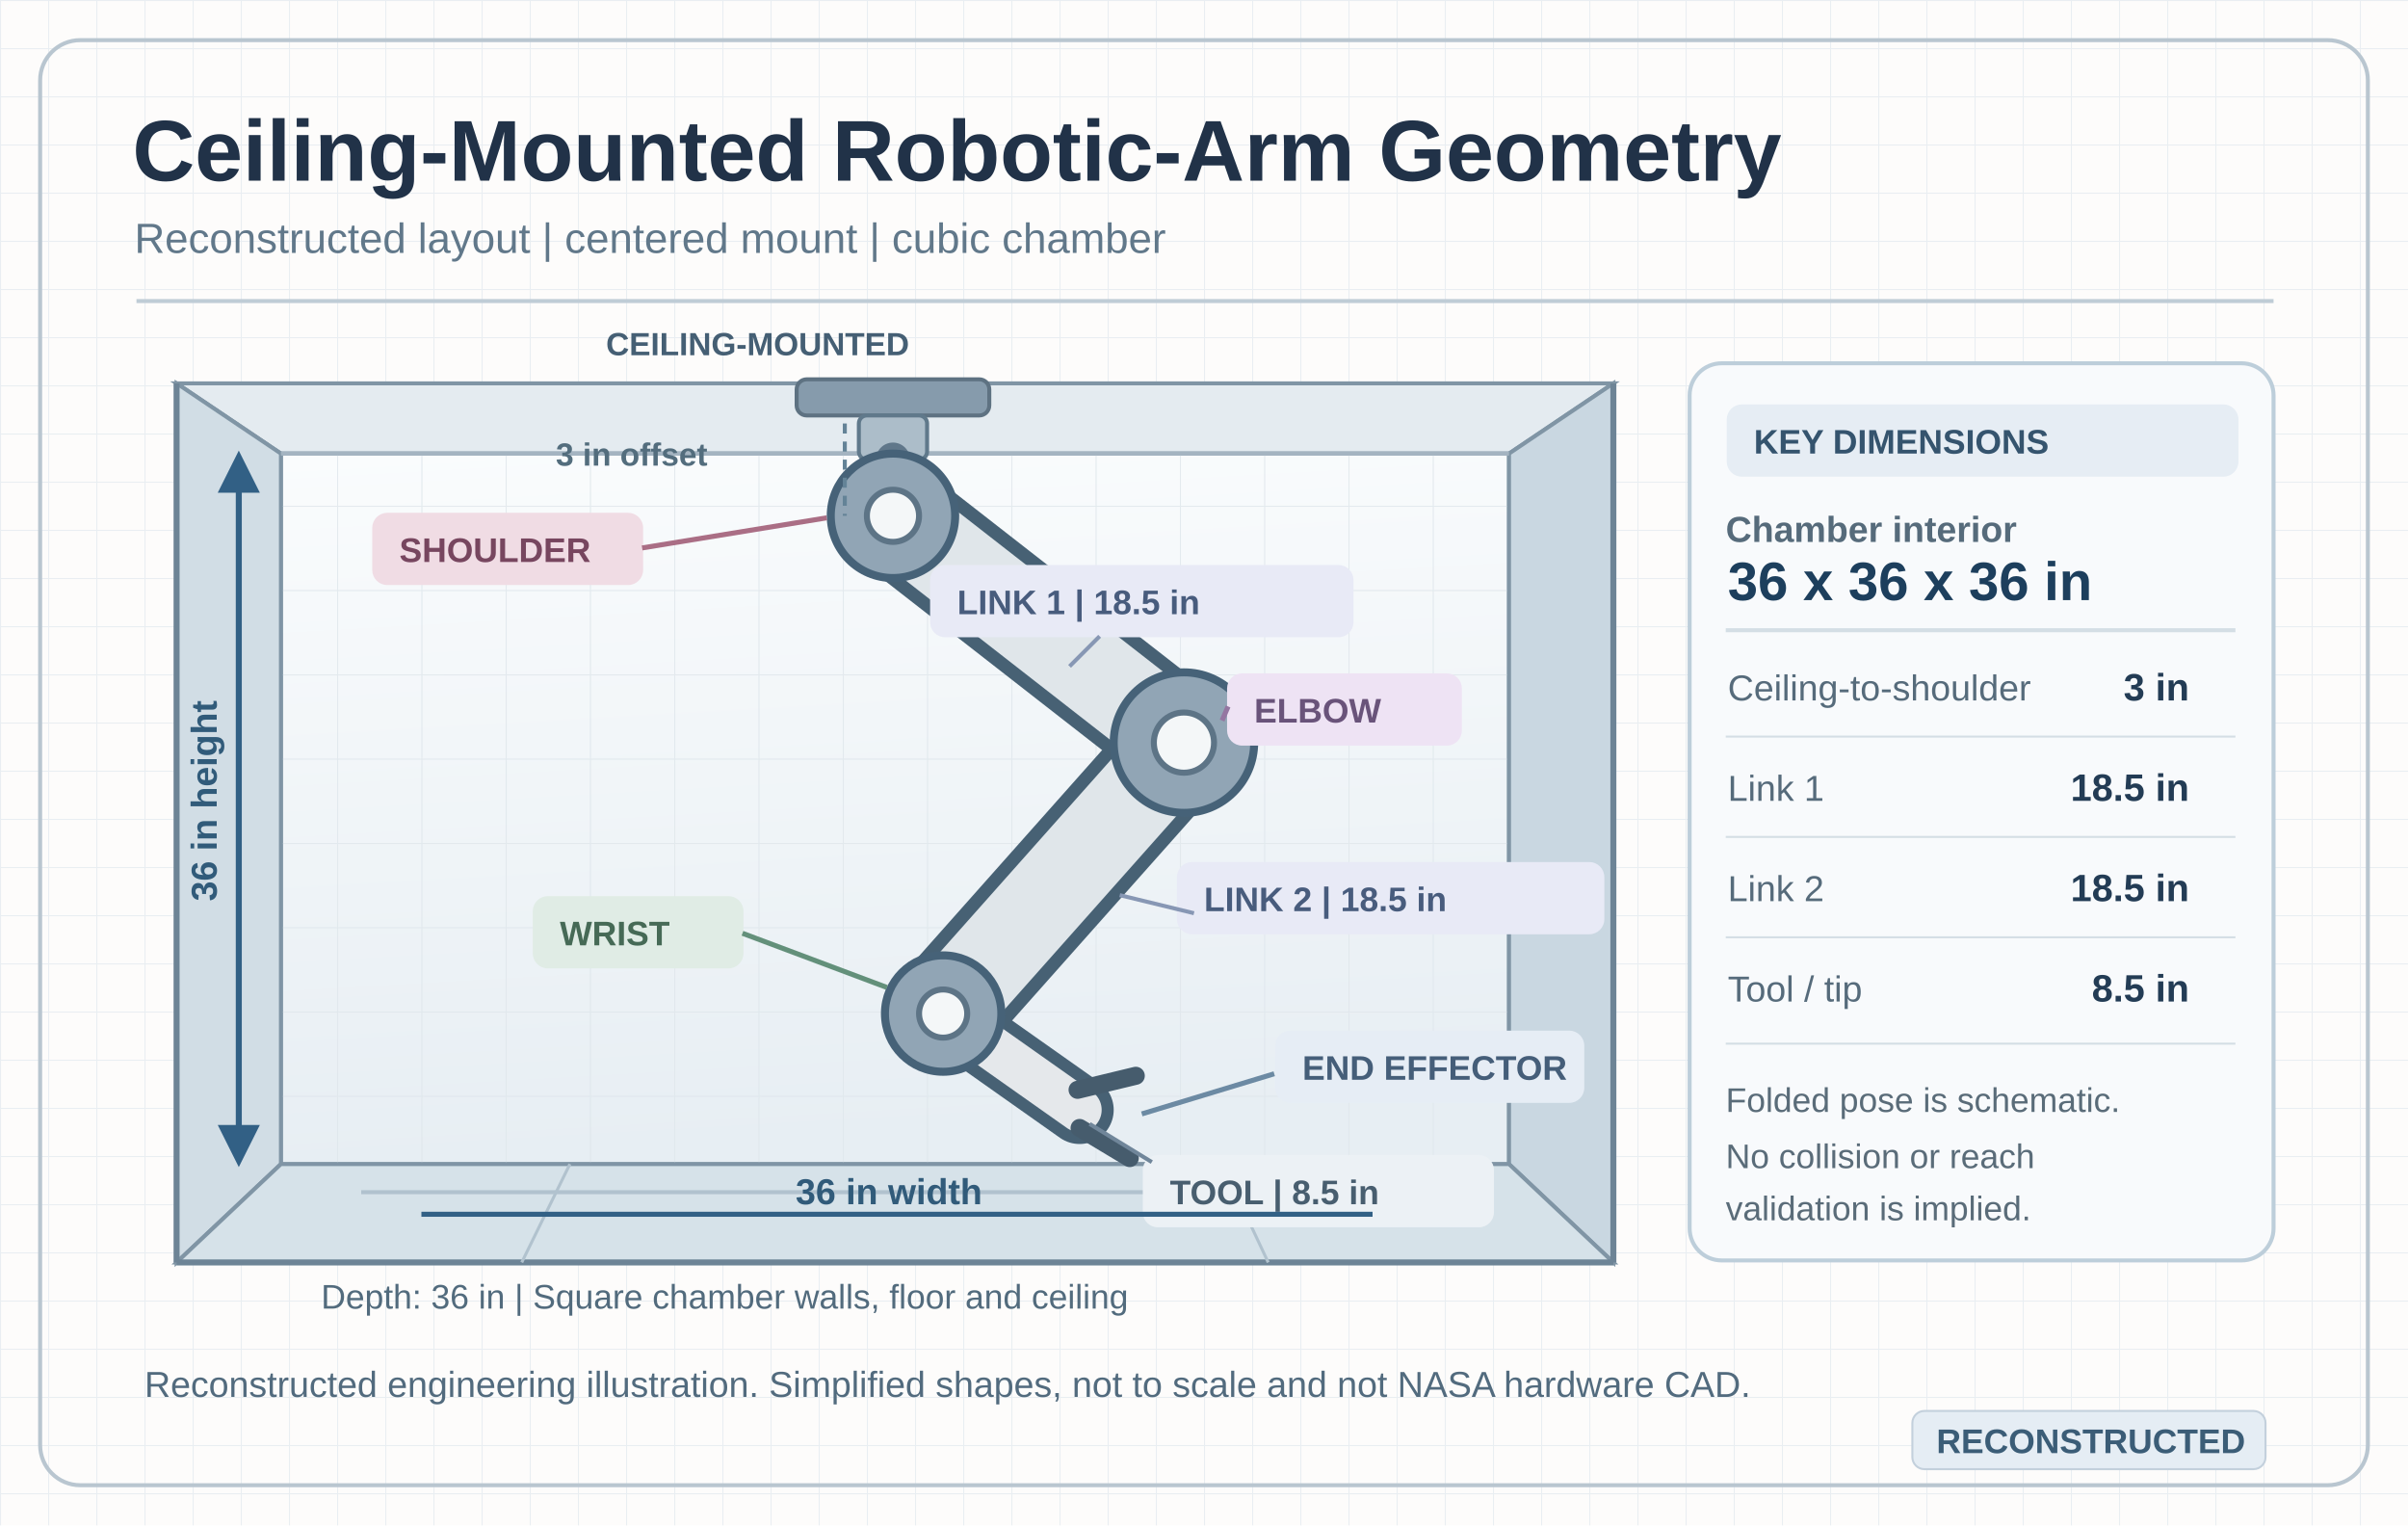
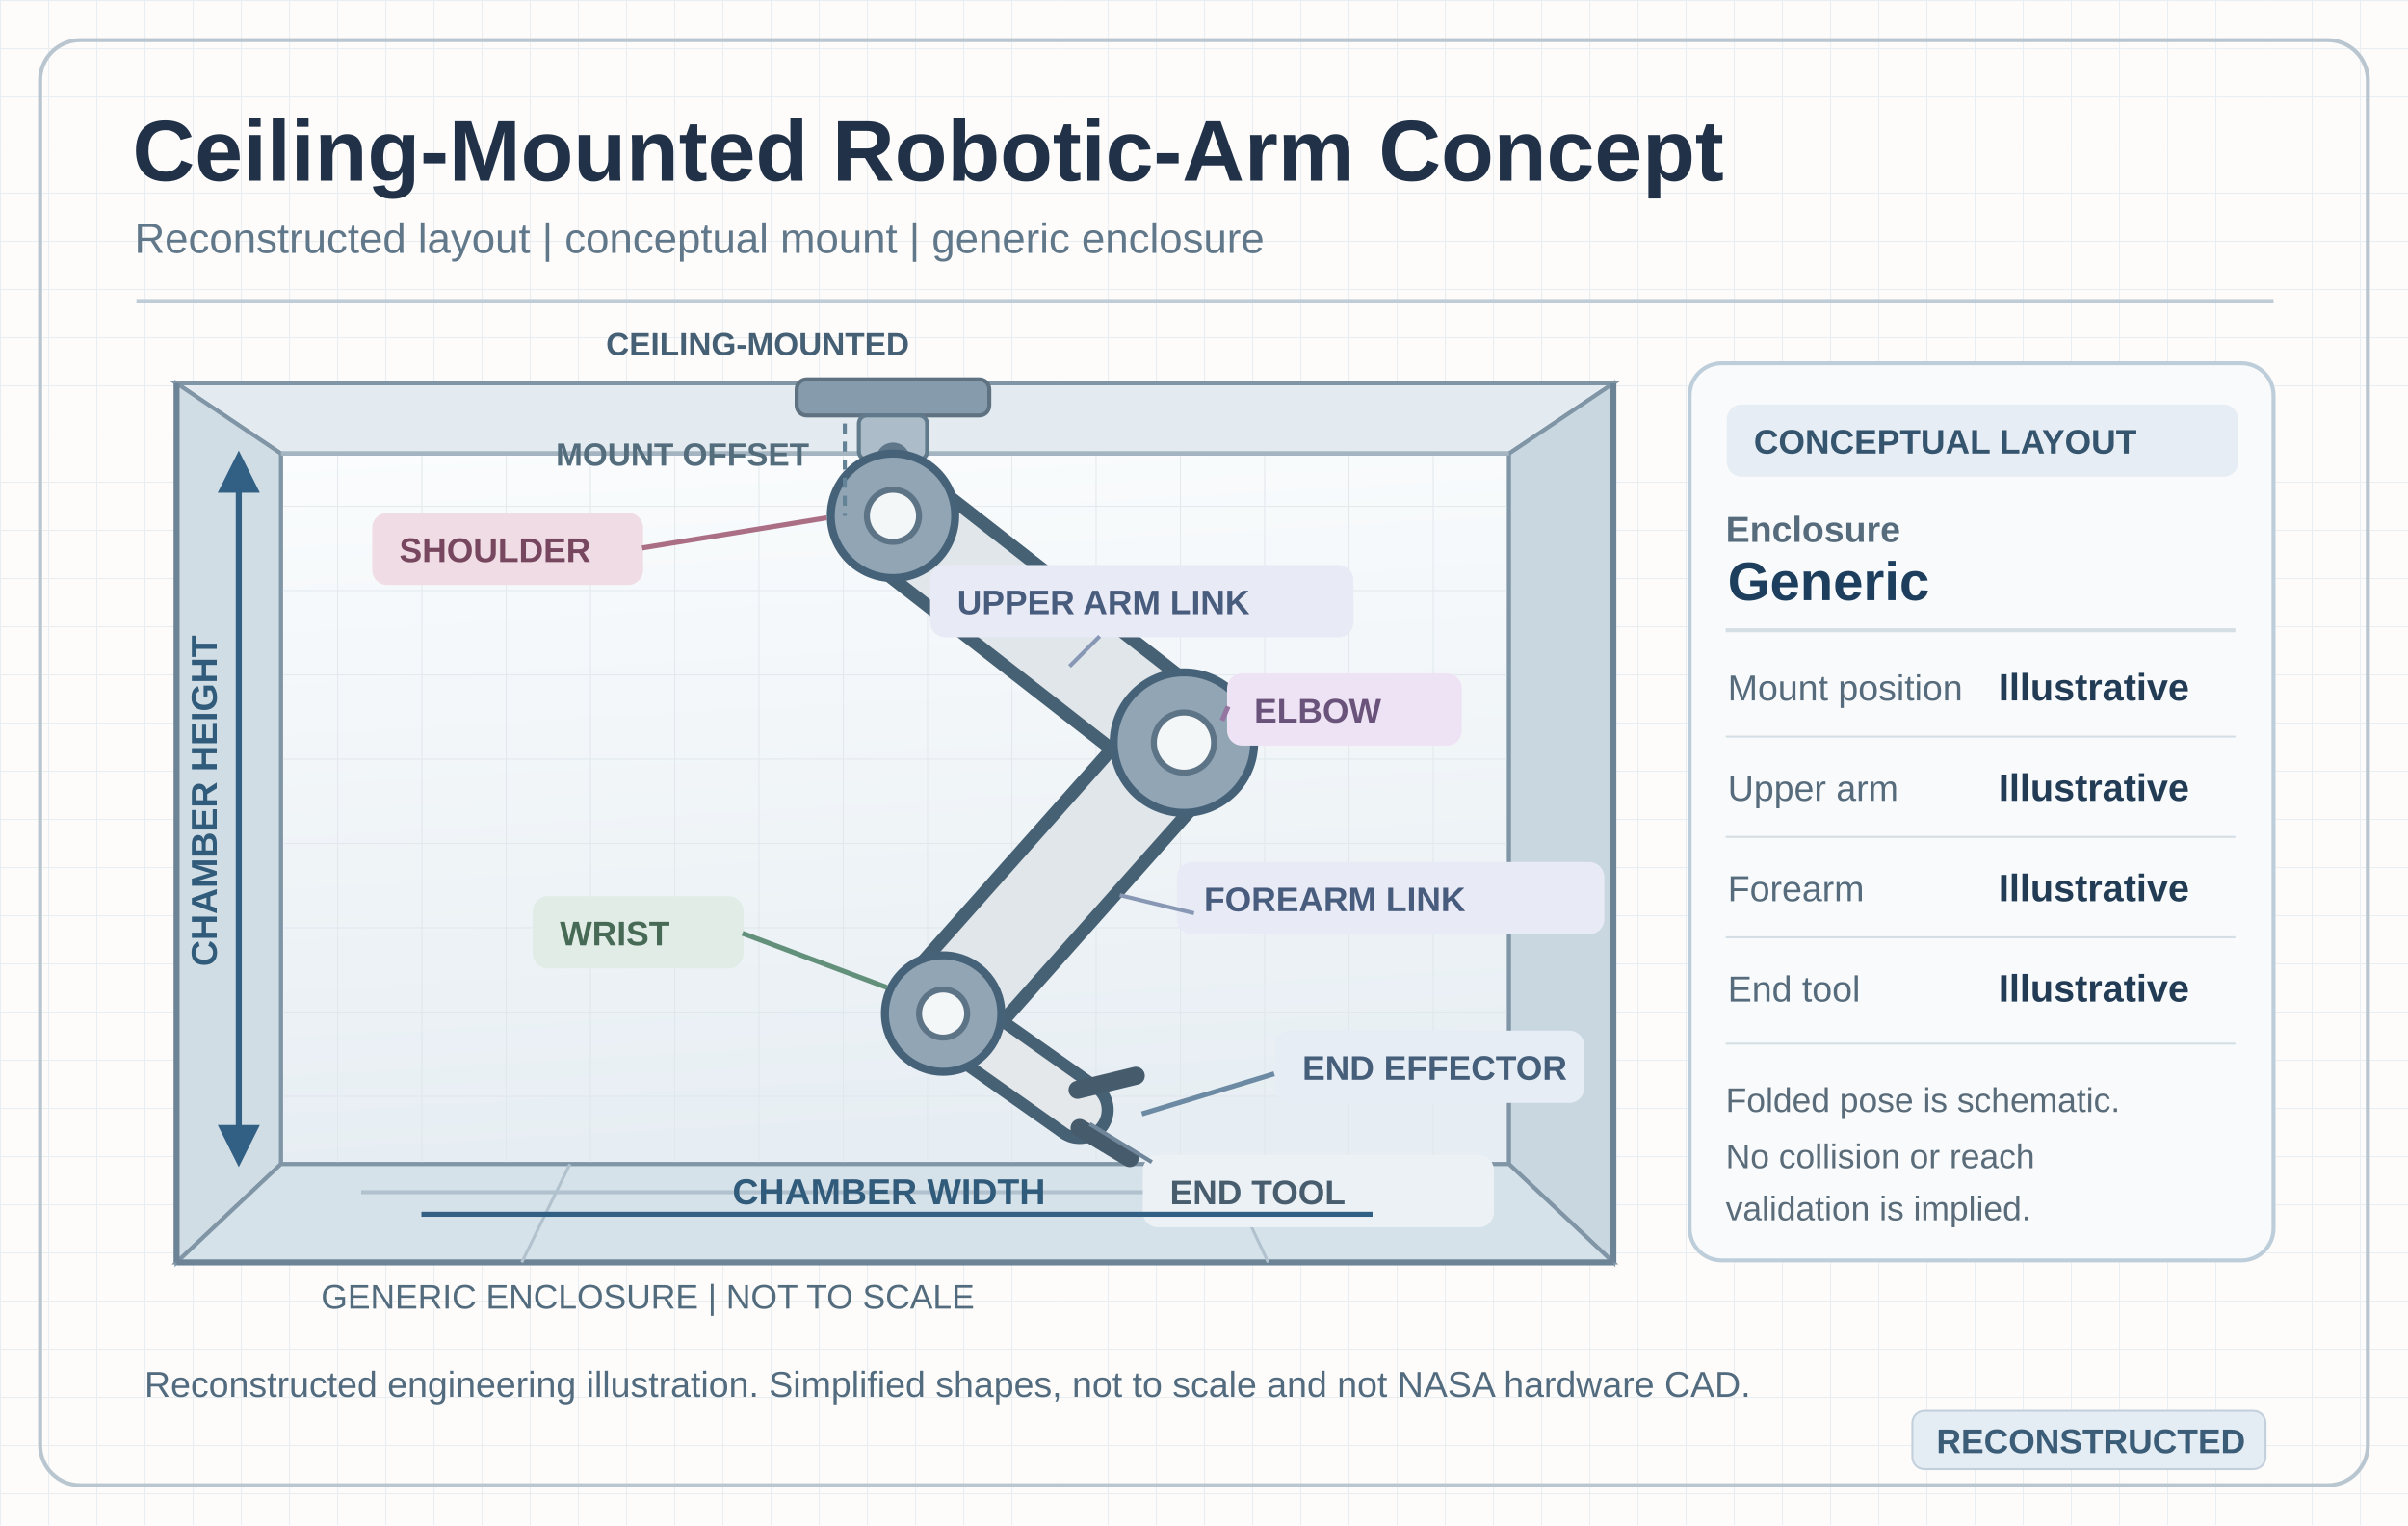
<svg xmlns="http://www.w3.org/2000/svg" width="1200" height="760" viewBox="0 0 1200 760" role="img" aria-labelledby="fig1-title fig1-desc">
  <defs>
    <pattern id="minor-grid" width="24" height="24" patternUnits="userSpaceOnUse">
      <path d="M24 0H0V24" fill="none" stroke="#e9eef2" stroke-width="1" />
    </pattern>
    <pattern id="chamber-grid" width="42" height="42" patternUnits="userSpaceOnUse">
      <path d="M42 0H0V42" fill="none" stroke="#dee6eb" stroke-width="1" />
    </pattern>
    <linearGradient id="back" x1="0" x2="0.1" y1="0" y2="1">
      <stop offset="0" stop-color="#fafcfd" />
      <stop offset="1" stop-color="#e7eef3" />
    </linearGradient>
    <marker id="arrow" markerWidth="7" markerHeight="7" refX="3.5" refY="3.5" orient="auto-start-reverse">
      <path d="M0 0L7 3.5L0 7Z" fill="#326085" />
    </marker>
  </defs>
  <rect width="1200" height="760" fill="#fdfcfb" />
  <rect width="1200" height="760" fill="url(#minor-grid)" />
  <rect x="20" y="20" width="1160" height="720" rx="20" fill="none" stroke="#b9c6d0" stroke-width="2" />
-   <text x="66" y="90" font-family="Arial,Helvetica,sans-serif" font-size="43" fill="#213248" font-weight="700">Ceiling-Mounted Robotic-Arm Geometry</text>
-   <text x="67" y="126" font-family="Arial,Helvetica,sans-serif" font-size="21" fill="#61788a" font-weight="500">Reconstructed layout | centered mount | cubic chamber</text>
+   <text x="66" y="90" font-family="Arial,Helvetica,sans-serif" font-size="43" fill="#213248" font-weight="700">Ceiling-Mounted Robotic-Arm Concept</text>
+   <text x="67" y="126" font-family="Arial,Helvetica,sans-serif" font-size="21" fill="#61788a" font-weight="500">Reconstructed layout | conceptual mount | generic enclosure</text>
  <line x1="68" y1="150" x2="1133" y2="150" stroke="#bfccd6" stroke-width="2" />
  <polygon points="88,191 804,191 752,226 140,226" fill="#e4ebf0" stroke="#8095a5" stroke-width="2" />
  <rect x="140" y="226" width="612" height="354" rx="0" fill="url(#back)" stroke="#91a5b3" stroke-width="2" />
  <rect x="140" y="226" width="612" height="354" fill="url(#chamber-grid)" opacity=".8" />
  <polygon points="88,191 140,226 140,580 88,629" fill="#d1dde5" stroke="#8095a5" stroke-width="2" />
  <polygon points="752,226 804,191 804,629 752,580" fill="#c9d7e1" stroke="#8095a5" stroke-width="2" />
  <polygon points="140,580 752,580 804,629 88,629" fill="#d6e2e9" stroke="#8095a5" stroke-width="2" />
  <line x1="88" y1="191" x2="88" y2="629" stroke="#6d8496" stroke-width="3" />
  <line x1="804" y1="191" x2="804" y2="629" stroke="#6d8496" stroke-width="3" />
  <line x1="88" y1="629" x2="804" y2="629" stroke="#6d8496" stroke-width="3" />
  <line x1="140" y1="226" x2="752" y2="226" stroke="#a4b4c1" stroke-width="2" />
  <line x1="180" y1="594" x2="718" y2="594" stroke="#b1c2ce" stroke-width="2" />
  <line x1="284" y1="580" x2="260" y2="629" stroke="#b1c2ce" stroke-width="1.5" />
  <line x1="609" y1="580" x2="632" y2="629" stroke="#b1c2ce" stroke-width="1.5" />
  <rect x="397" y="189" width="96" height="18" rx="5" fill="#869bac" stroke="#5e7282" stroke-width="2" />
  <rect x="428" y="207" width="34" height="22" rx="4" fill="#acbdc9" stroke="#60798b" stroke-width="2" />
  <line x1="445" y1="229" x2="445" y2="251" stroke="#60778a" stroke-width="17" stroke-linecap="round" />
  <line x1="445" y1="257" x2="590" y2="370" stroke="#476174" stroke-width="56" stroke-linecap="round" />
  <line x1="445" y1="257" x2="590" y2="370" stroke="#e0e6ea" stroke-width="43" stroke-linecap="round" />
  <line x1="590" y1="370" x2="470" y2="505" stroke="#476174" stroke-width="56" stroke-linecap="round" />
  <line x1="590" y1="370" x2="470" y2="505" stroke="#e0e6ea" stroke-width="43" stroke-linecap="round" />
  <line x1="470" y1="505" x2="538" y2="553" stroke="#476174" stroke-width="34" stroke-linecap="round" />
  <line x1="470" y1="505" x2="538" y2="553" stroke="#e5e8eb" stroke-width="22" stroke-linecap="round" />
  <path d="M537 543L566 536 M538 562L563 577" fill="none" stroke="#465c6d" stroke-width="9" stroke-linecap="round" />
  <circle cx="445" cy="257" r="31" fill="#91a5b5" stroke="#466278" stroke-width="4" />
  <circle cx="445" cy="257" r="13" fill="#f4f7f8" stroke="#5d7486" stroke-width="3" />
  <circle cx="590" cy="370" r="35" fill="#91a5b5" stroke="#466278" stroke-width="4" />
  <circle cx="590" cy="370" r="15" fill="#f4f7f8" stroke="#5d7486" stroke-width="3" />
  <circle cx="470" cy="505" r="29" fill="#91a5b5" stroke="#466278" stroke-width="4" />
  <circle cx="470" cy="505" r="12" fill="#f4f7f8" stroke="#5d7486" stroke-width="3" />
  <rect x="186" y="256" width="134" height="35" rx="7" fill="#f0dce4" stroke="#f0dce4" stroke-width="1" />
  <text x="199" y="280" font-family="Arial,Helvetica,sans-serif" font-size="17" fill="#77465f" font-weight="700">SHOULDER</text>
  <line x1="320" y1="273" x2="412" y2="258" stroke="#aa6e85" stroke-width="2.5" />
  <rect x="612" y="336" width="116" height="35" rx="7" fill="#eee3f4" stroke="#eee3f4" stroke-width="1" />
  <text x="625" y="360" font-family="Arial,Helvetica,sans-serif" font-size="17" fill="#69537a" font-weight="700">ELBOW</text>
  <line x1="612" y1="352" x2="609" y2="359" stroke="#9476a1" stroke-width="2.5" />
  <rect x="266" y="447" width="104" height="35" rx="7" fill="#e0ece5" stroke="#e0ece5" stroke-width="1" />
  <text x="279" y="471" font-family="Arial,Helvetica,sans-serif" font-size="17" fill="#466a56" font-weight="700">WRIST</text>
  <line x1="370" y1="465" x2="442" y2="492" stroke="#63907a" stroke-width="2.5" />
  <rect x="636" y="514" width="153" height="35" rx="7" fill="#e6edf5" stroke="#e6edf5" stroke-width="1" />
  <text x="649" y="538" font-family="Arial,Helvetica,sans-serif" font-size="17" fill="#455e79" font-weight="700">END EFFECTOR</text>
  <line x1="635" y1="535" x2="569" y2="555" stroke="#6c8aa3" stroke-width="2.5" />
  <rect x="464" y="282" width="210" height="35" rx="7" fill="#e8eaf6" stroke="#e8eaf6" stroke-width="1" />
-   <text x="477" y="306" font-family="Arial,Helvetica,sans-serif" font-size="17" fill="#485c7d" font-weight="700">LINK 1  |  18.5 in</text>
+   <text x="477" y="306" font-family="Arial,Helvetica,sans-serif" font-size="17" fill="#485c7d" font-weight="700">UPPER ARM LINK</text>
  <line x1="548" y1="317" x2="533" y2="332" stroke="#8797b4" stroke-width="2" />
  <rect x="587" y="430" width="212" height="35" rx="7" fill="#e8eaf6" stroke="#e8eaf6" stroke-width="1" />
-   <text x="600" y="454" font-family="Arial,Helvetica,sans-serif" font-size="17" fill="#485c7d" font-weight="700">LINK 2  |  18.5 in</text>
+   <text x="600" y="454" font-family="Arial,Helvetica,sans-serif" font-size="17" fill="#485c7d" font-weight="700">FOREARM LINK</text>
  <line x1="595" y1="455" x2="558" y2="446" stroke="#8797b4" stroke-width="2" />
  <rect x="570" y="576" width="174" height="35" rx="7" fill="#ecf1f5" stroke="#ecf1f5" stroke-width="1" />
-   <text x="583" y="600" font-family="Arial,Helvetica,sans-serif" font-size="17" fill="#485e6f" font-weight="700">TOOL  |  8.5 in</text>
+   <text x="583" y="600" font-family="Arial,Helvetica,sans-serif" font-size="17" fill="#485e6f" font-weight="700">END TOOL</text>
  <line x1="574" y1="579" x2="543" y2="560" stroke="#70869a" stroke-width="2" />
  <text x="302" y="177" font-family="Arial,Helvetica,sans-serif" font-size="16" fill="#455f74" font-weight="700">CEILING-MOUNTED</text>
-   <text x="277" y="232" font-family="Arial,Helvetica,sans-serif" font-size="16" fill="#536d7d" font-weight="600">3 in offset</text>
+   <text x="277" y="232" font-family="Arial,Helvetica,sans-serif" font-size="16" fill="#536d7d" font-weight="600">MOUNT OFFSET</text>
  <line x1="421" y1="211" x2="421" y2="257" stroke="#648397" stroke-width="2" stroke-dasharray="5 4" />
  <line x1="119" y1="235" x2="119" y2="571" stroke="#326085" stroke-width="3" marker-start="url(#arrow)" marker-end="url(#arrow)" />
-   <text x="108" y="399" font-family="Arial,Helvetica,sans-serif" font-size="18" fill="#315b7a" font-weight="700" transform="rotate(-90 108 399)" text-anchor="middle">36 in height</text>
+   <text x="108" y="399" font-family="Arial,Helvetica,sans-serif" font-size="18" fill="#315b7a" font-weight="700" transform="rotate(-90 108 399)" text-anchor="middle">CHAMBER HEIGHT</text>
  <line x1="210" y1="605" x2="684" y2="605" stroke="#326085" stroke-width="2.5" />
-   <text x="443" y="600" font-family="Arial,Helvetica,sans-serif" font-size="18" fill="#315b7a" font-weight="700" text-anchor="middle">36 in width</text>
-   <text x="160" y="652" font-family="Arial,Helvetica,sans-serif" font-size="17" fill="#526b7d" font-weight="500">Depth: 36 in  |  Square chamber walls, floor and ceiling</text>
+   <text x="443" y="600" font-family="Arial,Helvetica,sans-serif" font-size="18" fill="#315b7a" font-weight="700" text-anchor="middle">CHAMBER WIDTH</text>
+   <text x="160" y="652" font-family="Arial,Helvetica,sans-serif" font-size="17" fill="#526b7d" font-weight="500">GENERIC ENCLOSURE | NOT TO SCALE</text>
  <rect x="842" y="181" width="291" height="447" rx="16" fill="#f8fafc" stroke="#bdceda" stroke-width="2" />
  <rect x="861" y="202" width="254" height="35" rx="7" fill="#e6edf4" stroke="#e6edf4" stroke-width="1" />
-   <text x="874" y="226" font-family="Arial,Helvetica,sans-serif" font-size="17" fill="#35546e" font-weight="700">KEY DIMENSIONS</text>
-   <text x="860" y="270" font-family="Arial,Helvetica,sans-serif" font-size="18" fill="#566b7b" font-weight="600">Chamber interior</text>
-   <text x="861" y="299" font-family="Arial,Helvetica,sans-serif" font-size="27" fill="#1d3f5d" font-weight="700">36 x 36 x 36 in</text>
+   <text x="874" y="226" font-family="Arial,Helvetica,sans-serif" font-size="17" fill="#35546e" font-weight="700">CONCEPTUAL LAYOUT</text>
+   <text x="860" y="270" font-family="Arial,Helvetica,sans-serif" font-size="18" fill="#566b7b" font-weight="600">Enclosure</text>
+   <text x="861" y="299" font-family="Arial,Helvetica,sans-serif" font-size="27" fill="#1d3f5d" font-weight="700">Generic</text>
  <line x1="860" y1="314" x2="1114" y2="314" stroke="#d4dee5" stroke-width="2" />
-   <text x="861" y="349" font-family="Arial,Helvetica,sans-serif" font-size="18" fill="#566b7b" font-weight="500">Ceiling-to-shoulder</text>
-   <text x="1091" y="349" font-family="Arial,Helvetica,sans-serif" font-size="19" fill="#233c55" font-weight="700" text-anchor="end">3 in</text>
+   <text x="861" y="349" font-family="Arial,Helvetica,sans-serif" font-size="18" fill="#566b7b" font-weight="500">Mount position</text>
+   <text x="1091" y="349" font-family="Arial,Helvetica,sans-serif" font-size="19" fill="#233c55" font-weight="700" text-anchor="end">Illustrative</text>
  <line x1="860" y1="367" x2="1114" y2="367" stroke="#d4dee5" stroke-width="1" />
-   <text x="861" y="399" font-family="Arial,Helvetica,sans-serif" font-size="18" fill="#566b7b" font-weight="500">Link 1</text>
-   <text x="1091" y="399" font-family="Arial,Helvetica,sans-serif" font-size="19" fill="#233c55" font-weight="700" text-anchor="end">18.5 in</text>
+   <text x="861" y="399" font-family="Arial,Helvetica,sans-serif" font-size="18" fill="#566b7b" font-weight="500">Upper arm</text>
+   <text x="1091" y="399" font-family="Arial,Helvetica,sans-serif" font-size="19" fill="#233c55" font-weight="700" text-anchor="end">Illustrative</text>
  <line x1="860" y1="417" x2="1114" y2="417" stroke="#d4dee5" stroke-width="1" />
-   <text x="861" y="449" font-family="Arial,Helvetica,sans-serif" font-size="18" fill="#566b7b" font-weight="500">Link 2</text>
-   <text x="1091" y="449" font-family="Arial,Helvetica,sans-serif" font-size="19" fill="#233c55" font-weight="700" text-anchor="end">18.5 in</text>
+   <text x="861" y="449" font-family="Arial,Helvetica,sans-serif" font-size="18" fill="#566b7b" font-weight="500">Forearm</text>
+   <text x="1091" y="449" font-family="Arial,Helvetica,sans-serif" font-size="19" fill="#233c55" font-weight="700" text-anchor="end">Illustrative</text>
  <line x1="860" y1="467" x2="1114" y2="467" stroke="#d4dee5" stroke-width="1" />
-   <text x="861" y="499" font-family="Arial,Helvetica,sans-serif" font-size="18" fill="#566b7b" font-weight="500">Tool / tip</text>
-   <text x="1091" y="499" font-family="Arial,Helvetica,sans-serif" font-size="19" fill="#233c55" font-weight="700" text-anchor="end">8.5 in</text>
+   <text x="861" y="499" font-family="Arial,Helvetica,sans-serif" font-size="18" fill="#566b7b" font-weight="500">End tool</text>
+   <text x="1091" y="499" font-family="Arial,Helvetica,sans-serif" font-size="19" fill="#233c55" font-weight="700" text-anchor="end">Illustrative</text>
  <line x1="860" y1="520" x2="1114" y2="520" stroke="#d4dee5" stroke-width="1" />
  <text x="860" y="554" font-family="Arial,Helvetica,sans-serif" font-size="17" fill="#5a6c79" font-weight="500">Folded pose is schematic.</text>
  <text x="860" y="582" font-family="Arial,Helvetica,sans-serif" font-size="17" fill="#5a6c79" font-weight="500">No collision or reach</text>
  <text x="860" y="608" font-family="Arial,Helvetica,sans-serif" font-size="17" fill="#5a6c79" font-weight="500">validation is implied.</text>
  <text x="72" y="696" font-family="Arial,Helvetica,sans-serif" font-size="18" fill="#526b7e" font-weight="500">Reconstructed engineering illustration. Simplified shapes, not to scale and not NASA hardware CAD.</text>
  <rect x="953" y="703" width="176" height="29" rx="6" fill="#e5edf4" stroke="#c3d0dc" stroke-width="1" />
  <text x="965" y="724" font-family="Arial,Helvetica,sans-serif" font-size="17" fill="#3b5d77" font-weight="700">RECONSTRUCTED</text>
</svg>
